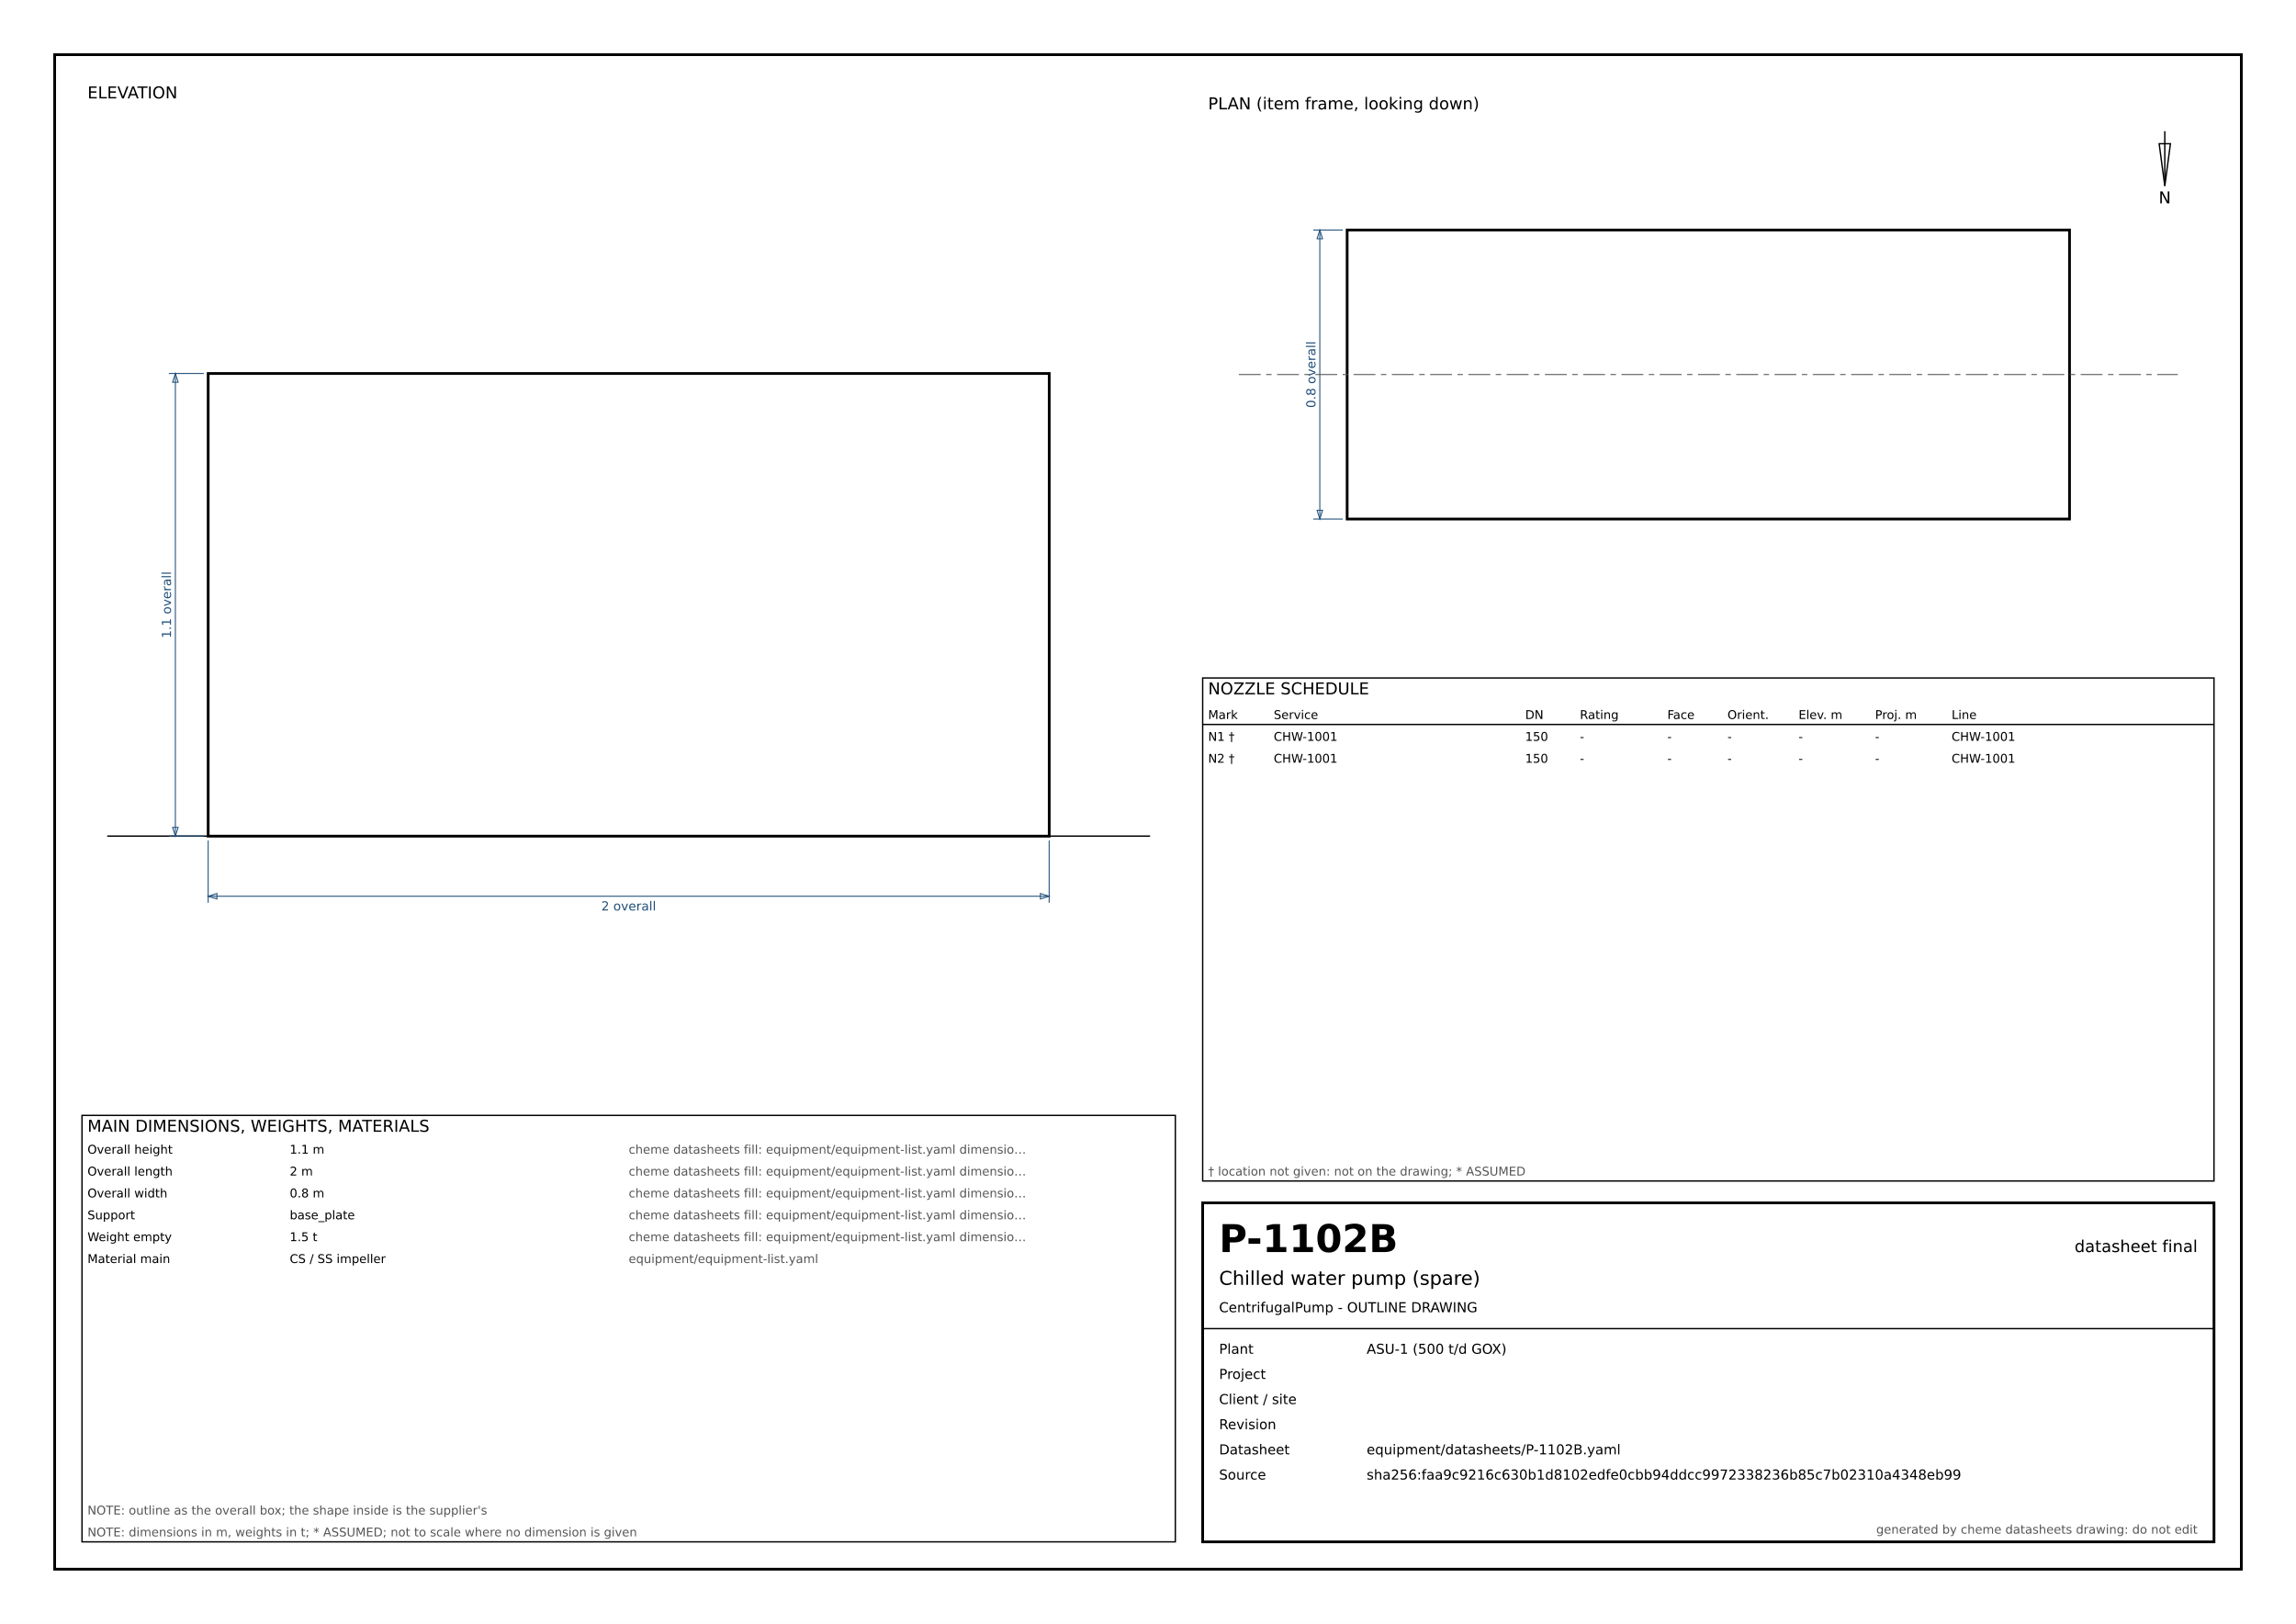
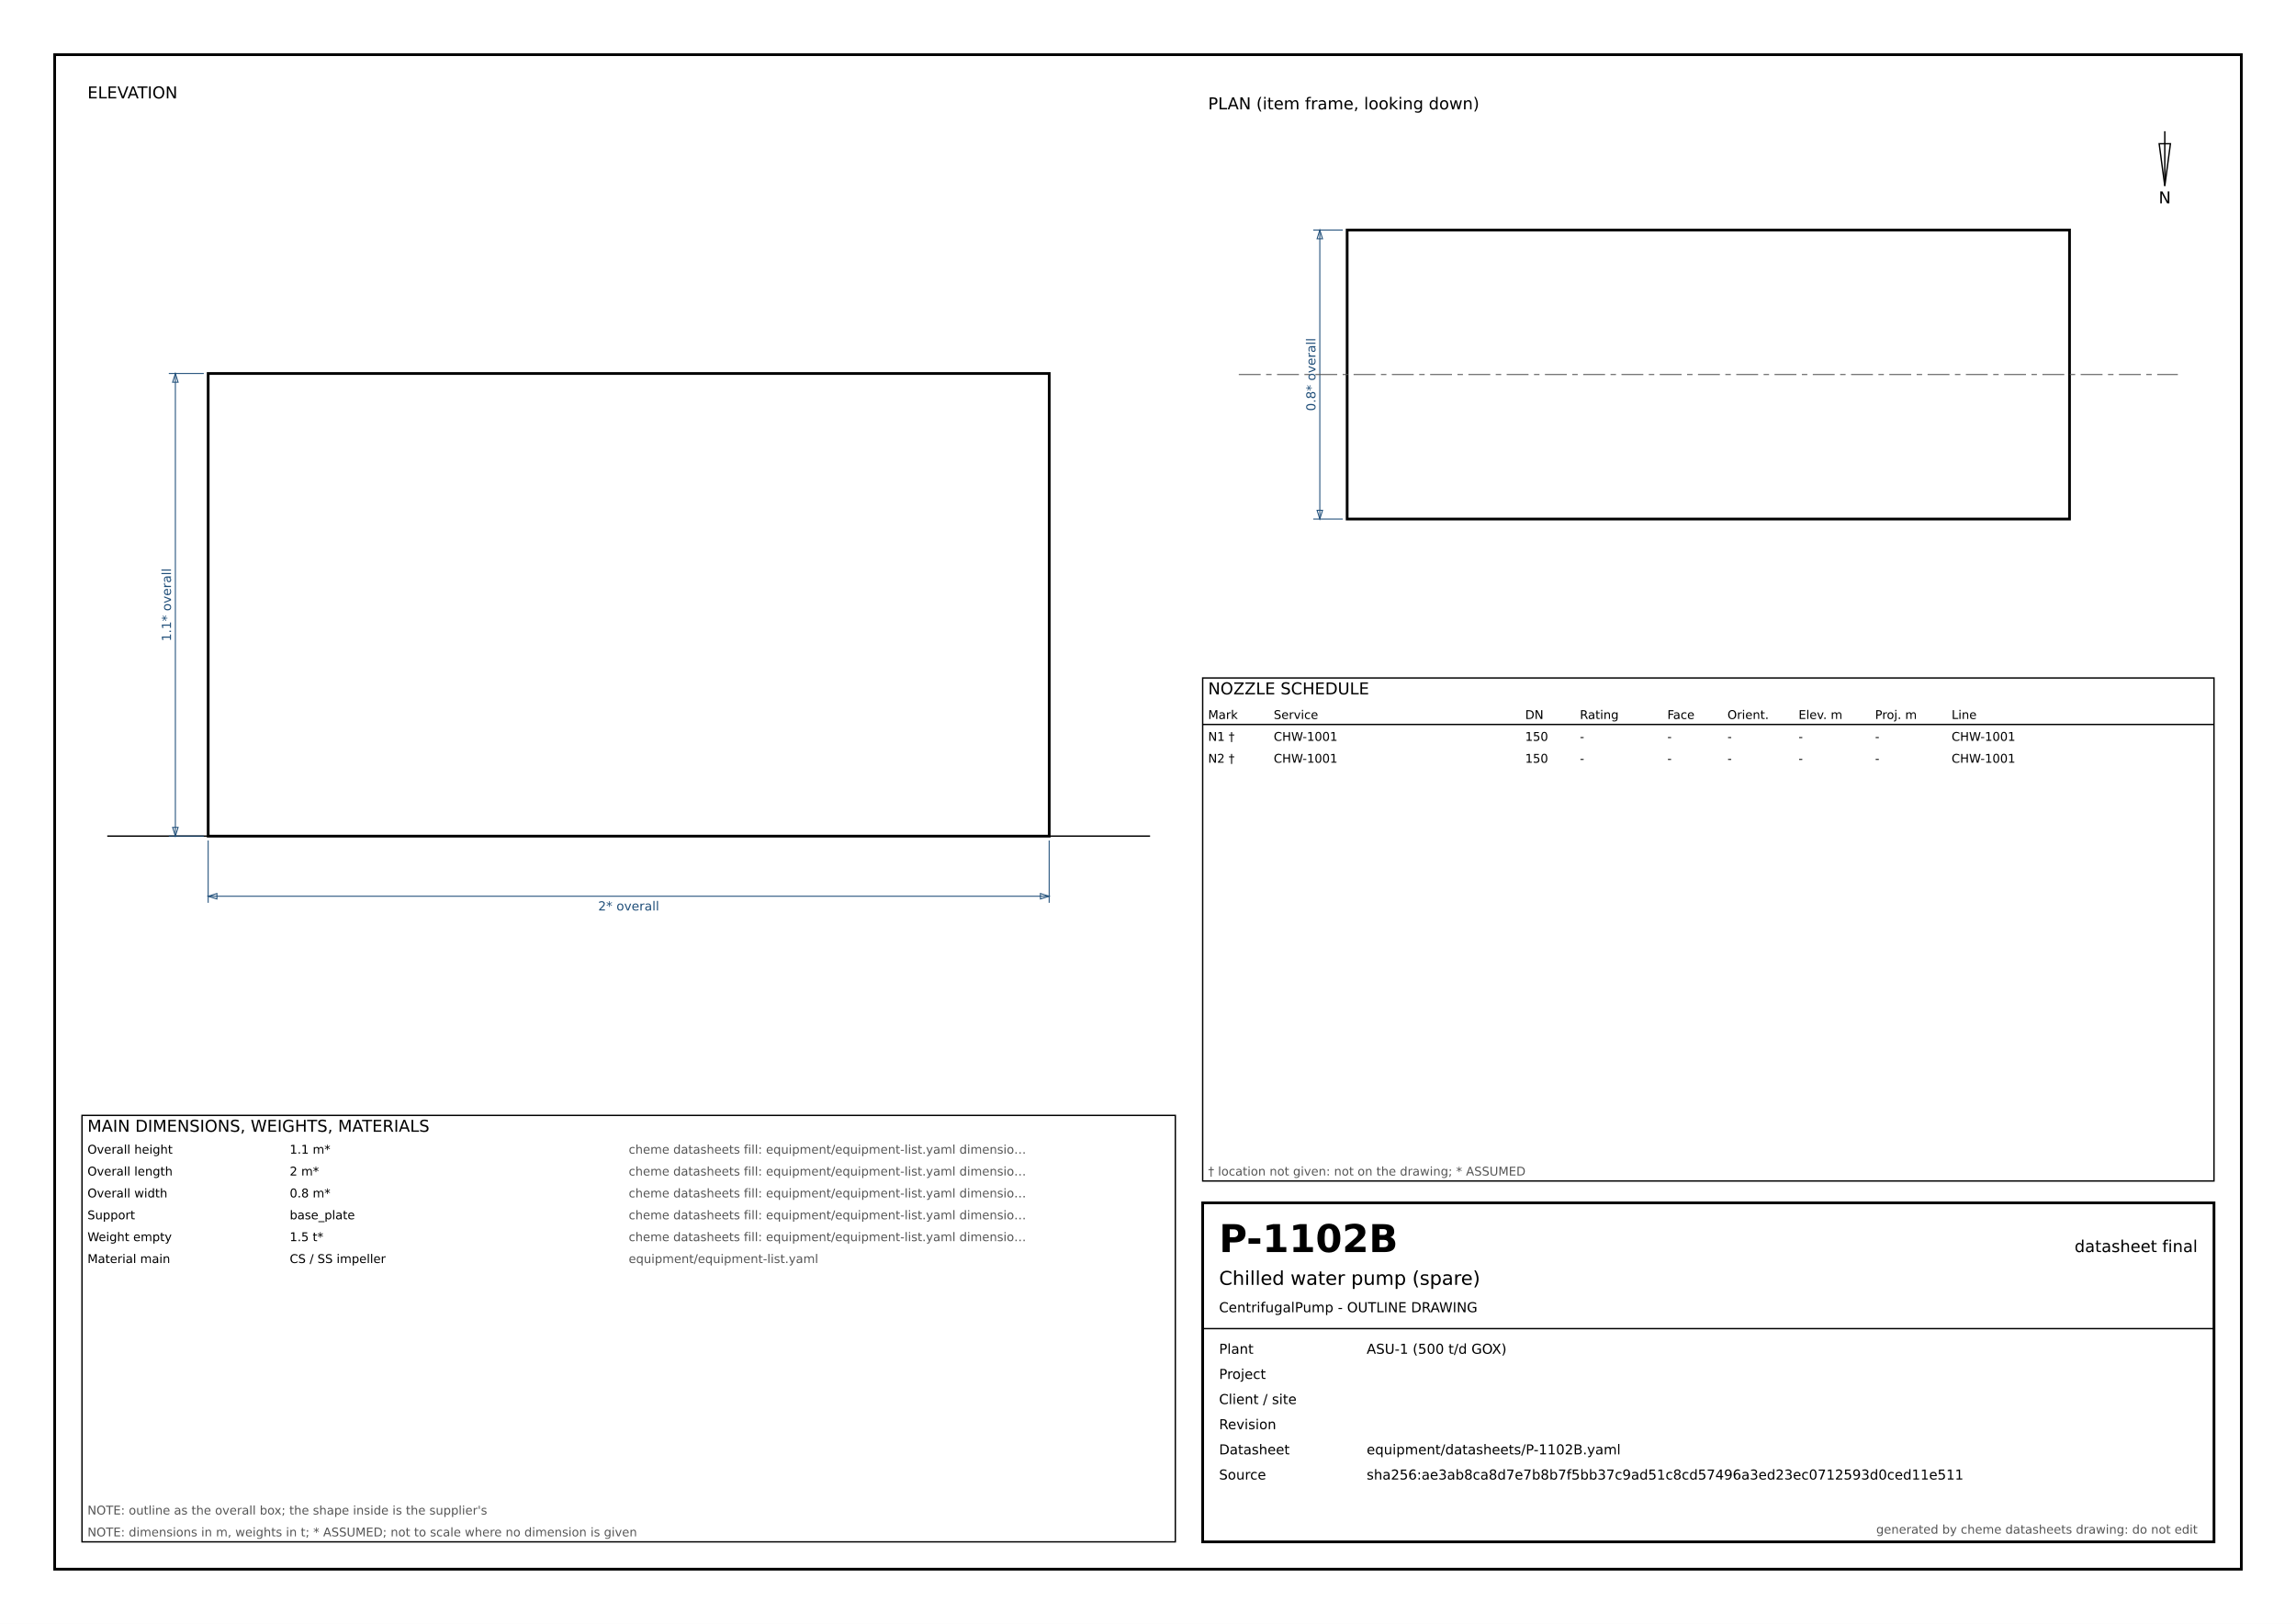
<svg xmlns="http://www.w3.org/2000/svg" width="420mm" height="297mm" viewBox="0 0 420 297">
  <style>
.frame{fill:none;stroke:#000;stroke-width:0.5}
.thin{fill:none;stroke:#000;stroke-width:0.25}
.outline{fill:#fff;stroke:#000;stroke-width:0.5}
.hidden{fill:none;stroke:#000;stroke-width:0.25;stroke-dasharray:1.5 1}
.centre{fill:none;stroke:#555;stroke-width:0.18;stroke-dasharray:4 1 1 1}
.tl{fill:none;stroke:#555;stroke-width:0.18;stroke-dasharray:2 1}
.dim{fill:none;stroke:#1f4e79;stroke-width:0.18}
.nozzle{fill:#fff;stroke:#b71c1c;stroke-width:0.35}
.section{fill:none;stroke:#2e7d32;stroke-width:0.25;stroke-dasharray:2 1}
text{font-family:'DejaVu Sans',Arial,Helvetica,sans-serif;fill:#000}
.t2{font-size:2.2px}.t25{font-size:2.5px}.t3{font-size:3px}.t35{font-size:3.5px}
.t5{font-size:5px;font-weight:bold}.t7{font-size:7px;font-weight:bold}
.dimt{font-size:2.3px;fill:#1f4e79}.nt{font-size:2.3px;fill:#b71c1c}
.note{font-size:2.2px;fill:#555}
.draft{font-size:40px;font-weight:bold;fill:#c62828;fill-opacity:0.12}
</style>
  <rect x="0" y="0" width="420" height="297" fill="#fff" />
  <rect x="10" y="10" width="400" height="277" class="frame" />
  <text x="16" y="18" class="t3" text-anchor="start">ELEVATION</text>
  <rect x="38.08" y="68.31" width="153.85" height="84.62" class="outline" />
  <line x1="19.62" y1="152.92" x2="210.38" y2="152.92" class="thin" />
  <line x1="38.08" y1="153.72" x2="38.08" y2="165.12" class="dim" />
  <line x1="191.92" y1="153.72" x2="191.92" y2="165.12" class="dim" />
  <line x1="38.08" y1="163.92" x2="191.92" y2="163.92" class="dim" />
  <path d="M38.08,163.92 l1.6,0.5 l0,-1 z" class="dim" />
  <path d="M191.92,163.92 l-1.6,0.5 l0,-1 z" class="dim" />
-   <text x="115" y="166.52" class="dimt" text-anchor="middle">2 overall</text>
+   <text x="115" y="166.52" class="dimt" text-anchor="middle">2* overall</text>
  <line x1="37.28" y1="152.92" x2="30.88" y2="152.92" class="dim" />
  <line x1="37.28" y1="68.31" x2="30.88" y2="68.31" class="dim" />
  <line x1="32.08" y1="152.92" x2="32.08" y2="68.31" class="dim" />
  <path d="M32.08,152.92 l0.5,-1.6 l-1,0 z" class="dim" />
  <path d="M32.08,68.31 l0.5,1.6 l-1,0 z" class="dim" />
-   <text x="31.28" y="110.62" class="dimt" text-anchor="middle" transform="rotate(-90 31.28 110.62)">1.1 overall</text>
+   <text x="31.28" y="110.62" class="dimt" text-anchor="middle" transform="rotate(-90 31.28 110.62)">1.1* overall</text>
  <rect x="246.43" y="42.07" width="132.14" height="52.86" class="outline" />
  <line x1="245.63" y1="94.93" x2="240.23" y2="94.93" class="dim" />
  <line x1="245.63" y1="42.07" x2="240.23" y2="42.07" class="dim" />
  <line x1="241.43" y1="94.93" x2="241.43" y2="42.07" class="dim" />
  <path d="M241.43,94.93 l0.5,-1.6 l-1,0 z" class="dim" />
  <path d="M241.43,42.07 l0.5,1.6 l-1,0 z" class="dim" />
-   <text x="240.63" y="68.5" class="dimt" text-anchor="middle" transform="rotate(-90 240.63 68.5)">0.8 overall</text>
+   <text x="240.63" y="68.5" class="dimt" text-anchor="middle" transform="rotate(-90 240.63 68.5)">0.8* overall</text>
  <line x1="226.61" y1="68.5" x2="398.39" y2="68.5" class="centre" />
  <line x1="396" y1="24" x2="396" y2="34" class="thin" />
  <path d="M396,34 L397.03,26.29 L394.97,26.29 z" class="thin" />
  <text x="396" y="37.2" class="t3" text-anchor="middle">N</text>
  <text x="221" y="20" class="t3" text-anchor="start">PLAN (item frame, looking down)</text>
  <text x="221" y="127" class="t3" text-anchor="start">NOZZLE SCHEDULE</text>
  <text x="221" y="131.5" class="t2" text-anchor="start">Mark</text>
  <text x="233" y="131.5" class="t2" text-anchor="start">Service</text>
  <text x="279" y="131.5" class="t2" text-anchor="start">DN</text>
  <text x="289" y="131.5" class="t2" text-anchor="start">Rating</text>
  <text x="305" y="131.5" class="t2" text-anchor="start">Face</text>
  <text x="316" y="131.5" class="t2" text-anchor="start">Orient.</text>
  <text x="329" y="131.5" class="t2" text-anchor="start">Elev. m</text>
  <text x="343" y="131.5" class="t2" text-anchor="start">Proj. m</text>
  <text x="357" y="131.5" class="t2" text-anchor="start">Line</text>
  <line x1="220" y1="132.5" x2="405" y2="132.5" class="thin" />
  <text x="221" y="135.5" class="t2" text-anchor="start">N1 †</text>
  <text x="233" y="135.5" class="t2" text-anchor="start">CHW-1001</text>
  <text x="279" y="135.5" class="t2" text-anchor="start">150</text>
  <text x="289" y="135.5" class="t2" text-anchor="start">-</text>
  <text x="305" y="135.5" class="t2" text-anchor="start">-</text>
  <text x="316" y="135.5" class="t2" text-anchor="start">-</text>
  <text x="329" y="135.5" class="t2" text-anchor="start">-</text>
  <text x="343" y="135.5" class="t2" text-anchor="start">-</text>
  <text x="357" y="135.5" class="t2" text-anchor="start">CHW-1001</text>
  <text x="221" y="139.5" class="t2" text-anchor="start">N2 †</text>
  <text x="233" y="139.5" class="t2" text-anchor="start">CHW-1001</text>
  <text x="279" y="139.5" class="t2" text-anchor="start">150</text>
  <text x="289" y="139.5" class="t2" text-anchor="start">-</text>
  <text x="305" y="139.5" class="t2" text-anchor="start">-</text>
  <text x="316" y="139.5" class="t2" text-anchor="start">-</text>
  <text x="329" y="139.5" class="t2" text-anchor="start">-</text>
  <text x="343" y="139.5" class="t2" text-anchor="start">-</text>
  <text x="357" y="139.5" class="t2" text-anchor="start">CHW-1001</text>
  <text x="221" y="215" class="note" text-anchor="start">† location not given: not on the drawing; * ASSUMED</text>
  <rect x="220" y="124" width="185" height="92" class="thin" />
  <text x="16" y="207" class="t3" text-anchor="start">MAIN DIMENSIONS, WEIGHTS, MATERIALS</text>
  <text x="16" y="211" class="t2" text-anchor="start">Overall height</text>
-   <text x="53" y="211" class="t2" text-anchor="start">1.1 m</text>
+   <text x="53" y="211" class="t2" text-anchor="start">1.1 m*</text>
  <text x="115" y="211" class="note" text-anchor="start">cheme datasheets fill: equipment/equipment-list.yaml dimensio…</text>
  <text x="16" y="215" class="t2" text-anchor="start">Overall length</text>
-   <text x="53" y="215" class="t2" text-anchor="start">2 m</text>
+   <text x="53" y="215" class="t2" text-anchor="start">2 m*</text>
  <text x="115" y="215" class="note" text-anchor="start">cheme datasheets fill: equipment/equipment-list.yaml dimensio…</text>
  <text x="16" y="219" class="t2" text-anchor="start">Overall width</text>
-   <text x="53" y="219" class="t2" text-anchor="start">0.8 m</text>
+   <text x="53" y="219" class="t2" text-anchor="start">0.8 m*</text>
  <text x="115" y="219" class="note" text-anchor="start">cheme datasheets fill: equipment/equipment-list.yaml dimensio…</text>
  <text x="16" y="223" class="t2" text-anchor="start">Support</text>
  <text x="53" y="223" class="t2" text-anchor="start">base_plate</text>
  <text x="115" y="223" class="note" text-anchor="start">cheme datasheets fill: equipment/equipment-list.yaml dimensio…</text>
  <text x="16" y="227" class="t2" text-anchor="start">Weight empty</text>
-   <text x="53" y="227" class="t2" text-anchor="start">1.5 t</text>
+   <text x="53" y="227" class="t2" text-anchor="start">1.5 t*</text>
  <text x="115" y="227" class="note" text-anchor="start">cheme datasheets fill: equipment/equipment-list.yaml dimensio…</text>
  <text x="16" y="231" class="t2" text-anchor="start">Material main</text>
  <text x="53" y="231" class="t2" text-anchor="start">CS / SS impeller</text>
  <text x="115" y="231" class="note" text-anchor="start">equipment/equipment-list.yaml</text>
  <text x="16" y="277" class="note" text-anchor="start">NOTE: outline as the overall box; the shape inside is the supplier's</text>
  <text x="16" y="281" class="note" text-anchor="start">NOTE: dimensions in m, weights in t; * ASSUMED; not to scale where no dimension is given</text>
  <rect x="15" y="204" width="200" height="78" class="thin" />
  <rect x="220" y="220" width="185" height="62" class="frame" />
  <text x="223" y="229" class="t7" text-anchor="start">P-1102B</text>
  <text x="223" y="235" class="t35" text-anchor="start">Chilled water pump (spare)</text>
  <text x="223" y="240" class="t25" text-anchor="start">CentrifugalPump - OUTLINE DRAWING</text>
  <line x1="220" y1="243" x2="405" y2="243" class="thin" />
  <text x="223" y="247.6" class="t25" text-anchor="start">Plant</text>
  <text x="250" y="247.6" class="t25" text-anchor="start">ASU-1 (500 t/d GOX)</text>
  <text x="223" y="252.2" class="t25" text-anchor="start">Project</text>
  <text x="250" y="252.2" class="t25" text-anchor="start" />
  <text x="223" y="256.8" class="t25" text-anchor="start">Client / site</text>
  <text x="250" y="256.8" class="t25" text-anchor="start" />
  <text x="223" y="261.4" class="t25" text-anchor="start">Revision</text>
  <text x="250" y="261.4" class="t25" text-anchor="start" />
  <text x="223" y="266" class="t25" text-anchor="start">Datasheet</text>
  <text x="250" y="266" class="t25" text-anchor="start">equipment/datasheets/P-1102B.yaml</text>
  <text x="223" y="270.6" class="t25" text-anchor="start">Source</text>
-   <text x="250" y="270.6" class="t25" text-anchor="start">sha256:faa9c9216c630b1d8102edfe0cbb94ddcc9972338236b85c7b02310a4348eb99</text>
+   <text x="250" y="270.6" class="t25" text-anchor="start">sha256:ae3ab8ca8d7e7b8b7f5bb37c9ad51c8cd57496a3ed23ec0712593d0ced11e511</text>
  <text x="402" y="229" class="t3" text-anchor="end">datasheet final</text>
  <text x="402" y="280.5" class="note" text-anchor="end">generated by cheme datasheets drawing: do not edit</text>
</svg>
